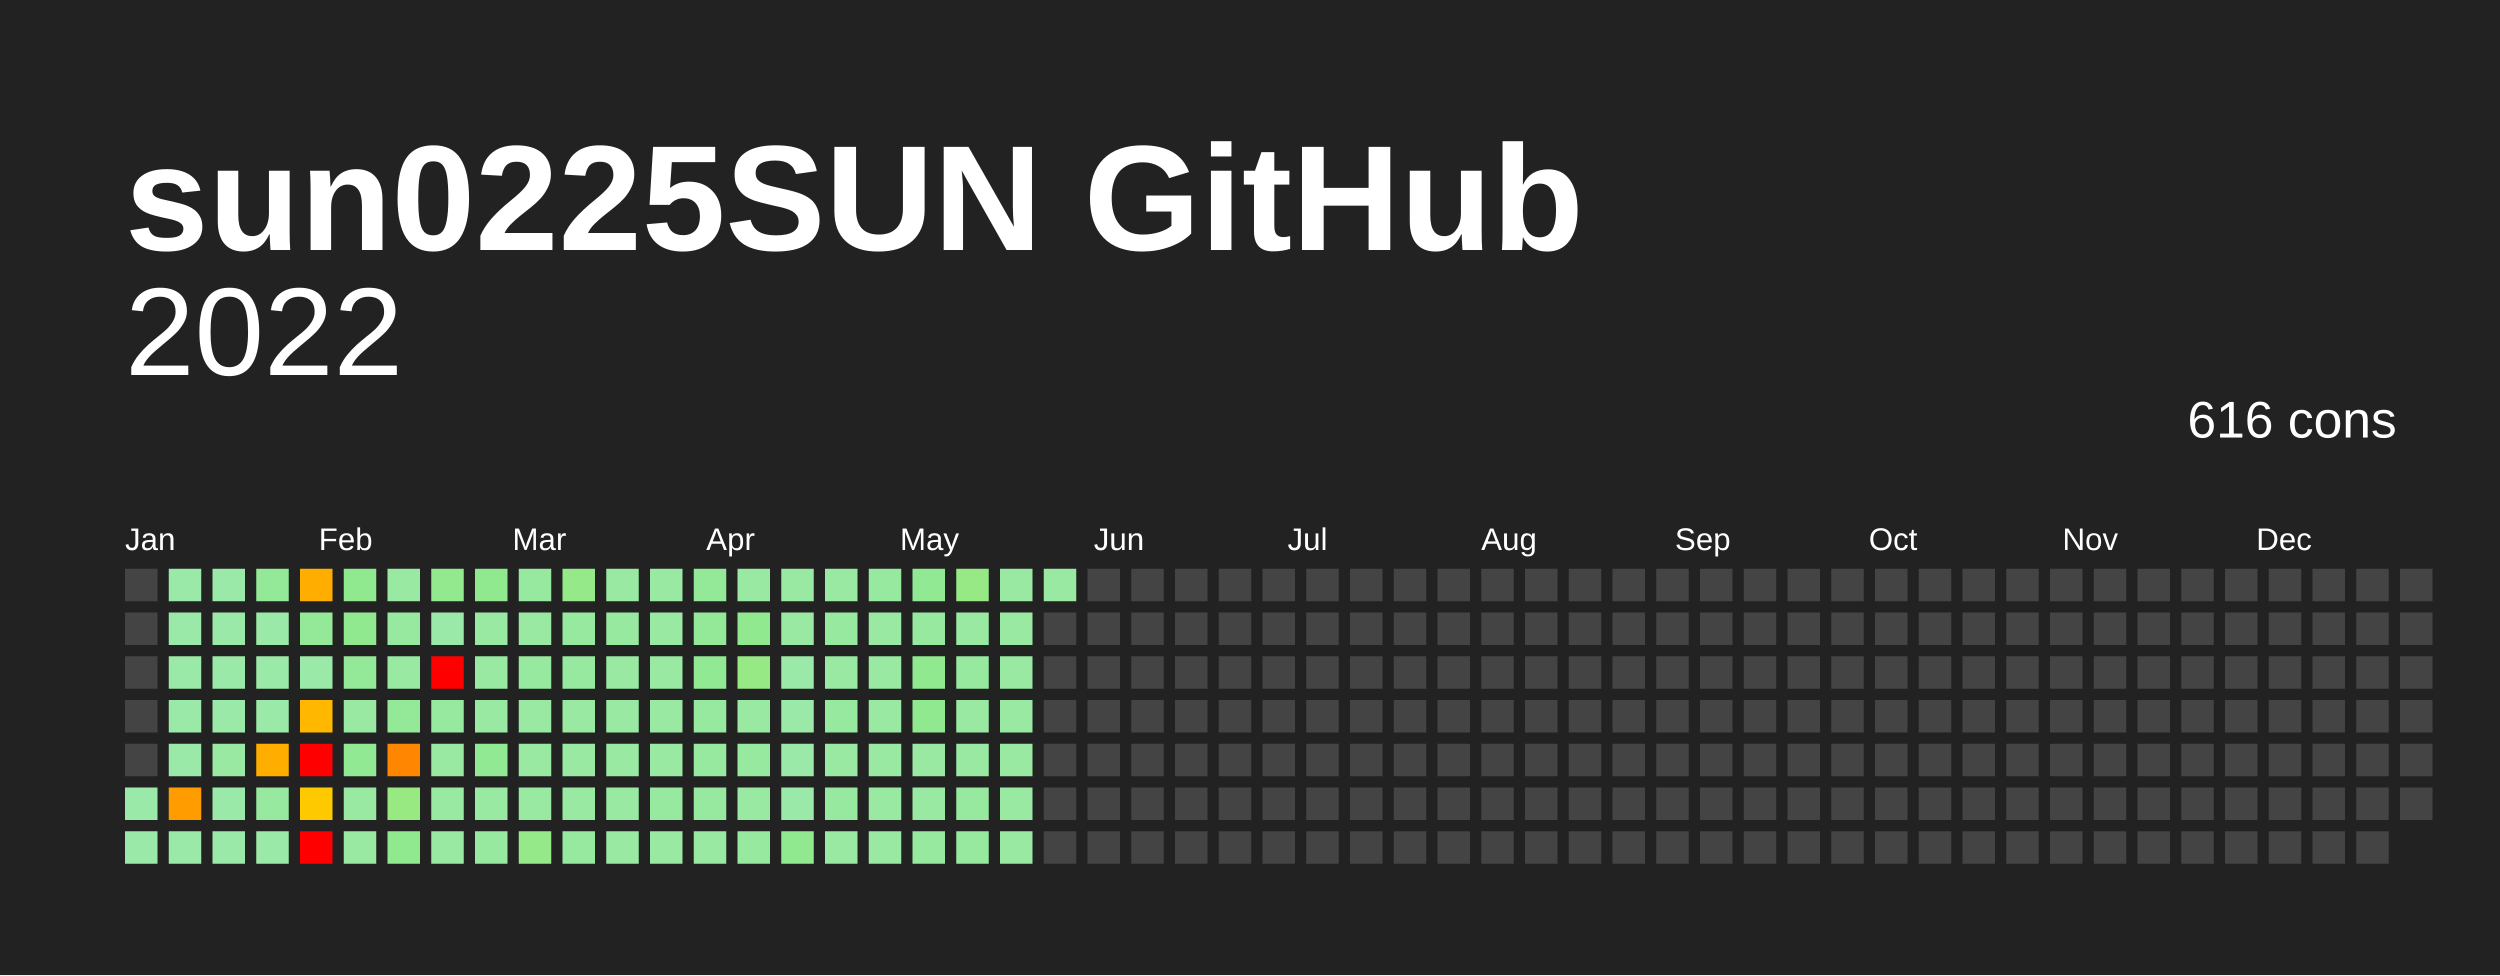
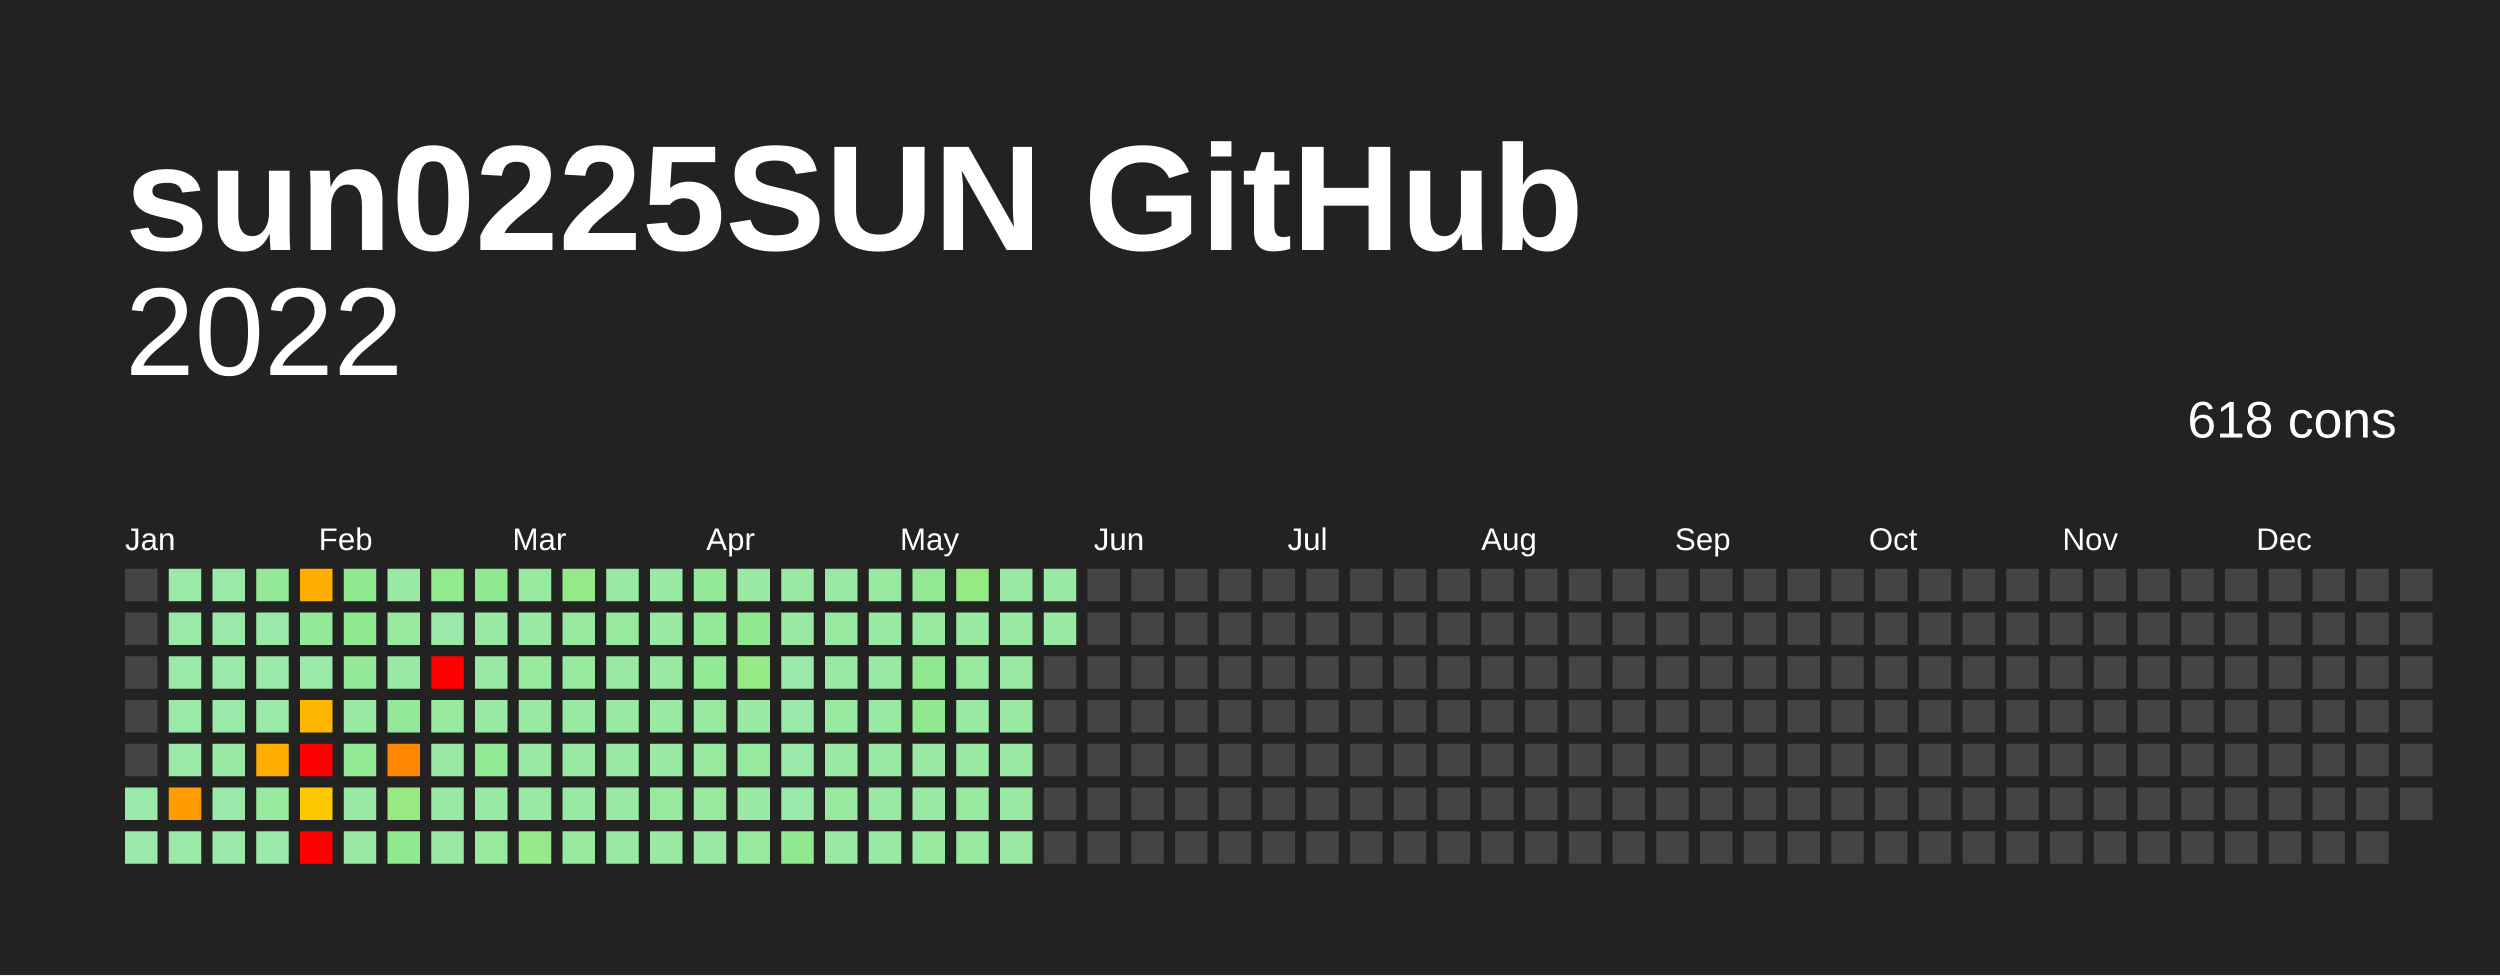
<svg xmlns="http://www.w3.org/2000/svg" baseProfile="full" height="78mm" version="1.1" viewBox="0,0,200,78" width="200mm">
  <defs />
  <rect fill="#222222" height="78" width="200" x="0" y="0" />
  <text fill="#FFFFFF" style="font-size:12px; font-family:Arial; font-weight:bold;" x="10" y="20">sun0225SUN GitHub</text>
  <text alignment-baseline="hanging" fill="#FFFFFF" style="font-size:10.0px; font-family:Arial;" x="10" y="30">2022</text>
-   <text alignment-baseline="hanging" fill="#FFFFFF" style="font-size:4.125px; font-family:Arial;" x="175" y="35">616 cons</text>
+   <text alignment-baseline="hanging" fill="#FFFFFF" style="font-size:4.125px; font-family:Arial;" x="175" y="35">618 cons</text>
  <text fill="#FFFFFF" style="font-size:2.5px; font-family:Arial" x="10.0" y="44">Jan</text>
  <text fill="#FFFFFF" style="font-size:2.5px; font-family:Arial" x="25.5" y="44">Feb</text>
  <text fill="#FFFFFF" style="font-size:2.5px; font-family:Arial" x="41.0" y="44">Mar</text>
  <text fill="#FFFFFF" style="font-size:2.5px; font-family:Arial" x="56.5" y="44">Apr</text>
  <text fill="#FFFFFF" style="font-size:2.5px; font-family:Arial" x="72.0" y="44">May</text>
  <text fill="#FFFFFF" style="font-size:2.5px; font-family:Arial" x="87.5" y="44">Jun</text>
  <text fill="#FFFFFF" style="font-size:2.5px; font-family:Arial" x="103.0" y="44">Jul</text>
  <text fill="#FFFFFF" style="font-size:2.5px; font-family:Arial" x="118.5" y="44">Aug</text>
  <text fill="#FFFFFF" style="font-size:2.5px; font-family:Arial" x="134.0" y="44">Sep</text>
  <text fill="#FFFFFF" style="font-size:2.5px; font-family:Arial" x="149.5" y="44">Oct</text>
  <text fill="#FFFFFF" style="font-size:2.5px; font-family:Arial" x="165.0" y="44">Nov</text>
  <text fill="#FFFFFF" style="font-size:2.5px; font-family:Arial" x="180.5" y="44">Dec</text>
  <rect fill="#444444" height="2.6" width="2.6" x="10.0" y="45.5" />
  <rect fill="#444444" height="2.6" width="2.6" x="10.0" y="49.0" />
  <rect fill="#444444" height="2.6" width="2.6" x="10.0" y="52.5" />
  <rect fill="#444444" height="2.6" width="2.6" x="10.0" y="56.0" />
  <rect fill="#444444" height="2.6" width="2.6" x="10.0" y="59.5" />
  <rect fill="#9be9a8" height="2.6" width="2.6" x="10.0" y="63.0" />
  <rect fill="#9be9a8" height="2.6" width="2.6" x="10.0" y="66.5" />
  <rect fill="#9be9a8" height="2.6" width="2.6" x="13.5" y="45.5" />
  <rect fill="#9be9a8" height="2.6" width="2.6" x="13.5" y="49.0" />
  <rect fill="#9be9a8" height="2.6" width="2.6" x="13.5" y="52.5" />
  <rect fill="#9be9a8" height="2.6" width="2.6" x="13.5" y="56.0" />
  <rect fill="#9be9a8" height="2.6" width="2.6" x="13.5" y="59.5" />
  <rect fill="#ff9d00" height="2.6" width="2.6" x="13.5" y="63.0" />
  <rect fill="#9be9a8" height="2.6" width="2.6" x="13.5" y="66.5" />
  <rect fill="#9be9a8" height="2.6" width="2.6" x="17.0" y="45.5" />
  <rect fill="#9be9a8" height="2.6" width="2.6" x="17.0" y="49.0" />
  <rect fill="#9be9a8" height="2.6" width="2.6" x="17.0" y="52.5" />
  <rect fill="#9be9a8" height="2.6" width="2.6" x="17.0" y="56.0" />
  <rect fill="#99e9a3" height="2.6" width="2.6" x="17.0" y="59.5" />
  <rect fill="#9be9a8" height="2.6" width="2.6" x="17.0" y="63.0" />
  <rect fill="#9be9a8" height="2.6" width="2.6" x="17.0" y="66.5" />
  <rect fill="#94e999" height="2.6" width="2.6" x="20.5" y="45.5" />
  <rect fill="#9be9a8" height="2.6" width="2.6" x="20.5" y="49.0" />
  <rect fill="#9be9a8" height="2.6" width="2.6" x="20.5" y="52.5" />
  <rect fill="#9be9a8" height="2.6" width="2.6" x="20.5" y="56.0" />
  <rect fill="#ffae00" height="2.6" width="2.6" x="20.5" y="59.5" />
  <rect fill="#96e99e" height="2.6" width="2.6" x="20.5" y="63.0" />
  <rect fill="#9be9a8" height="2.6" width="2.6" x="20.5" y="66.5" />
  <rect fill="#ffae00" height="2.6" width="2.6" x="24.0" y="45.5" />
  <rect fill="#94e999" height="2.6" width="2.6" x="24.0" y="49.0" />
  <rect fill="#9be9a8" height="2.6" width="2.6" x="24.0" y="52.5" />
  <rect fill="#ffb700" height="2.6" width="2.6" x="24.0" y="56.0" />
  <rect fill="red" height="2.6" width="2.6" x="24.0" y="59.5" />
  <rect fill="#ffc900" height="2.6" width="2.6" x="24.0" y="63.0" />
  <rect fill="red" height="2.6" width="2.6" x="24.0" y="66.5" />
  <rect fill="#91e98f" height="2.6" width="2.6" x="27.5" y="45.5" />
  <rect fill="#91e98f" height="2.6" width="2.6" x="27.5" y="49.0" />
  <rect fill="#94e999" height="2.6" width="2.6" x="27.5" y="52.5" />
  <rect fill="#99e9a3" height="2.6" width="2.6" x="27.5" y="56.0" />
  <rect fill="#92e993" height="2.6" width="2.6" x="27.5" y="59.5" />
  <rect fill="#99e9a3" height="2.6" width="2.6" x="27.5" y="63.0" />
  <rect fill="#99e9a3" height="2.6" width="2.6" x="27.5" y="66.5" />
  <rect fill="#99e9a3" height="2.6" width="2.6" x="31.0" y="45.5" />
  <rect fill="#96e99e" height="2.6" width="2.6" x="31.0" y="49.0" />
  <rect fill="#99e9a3" height="2.6" width="2.6" x="31.0" y="52.5" />
  <rect fill="#94e999" height="2.6" width="2.6" x="31.0" y="56.0" />
  <rect fill="#ff8600" height="2.6" width="2.6" x="31.0" y="59.5" />
  <rect fill="#99e983" height="2.6" width="2.6" x="31.0" y="63.0" />
  <rect fill="#91e98f" height="2.6" width="2.6" x="31.0" y="66.5" />
  <rect fill="#93e98d" height="2.6" width="2.6" x="34.5" y="45.5" />
  <rect fill="#9be9a8" height="2.6" width="2.6" x="34.5" y="49.0" />
  <rect fill="red" height="2.6" width="2.6" x="34.5" y="52.5" />
  <rect fill="#96e99e" height="2.6" width="2.6" x="34.5" y="56.0" />
  <rect fill="#99e9a3" height="2.6" width="2.6" x="34.5" y="59.5" />
  <rect fill="#99e9a3" height="2.6" width="2.6" x="34.5" y="63.0" />
  <rect fill="#99e9a3" height="2.6" width="2.6" x="34.5" y="66.5" />
  <rect fill="#91e98f" height="2.6" width="2.6" x="38.0" y="45.5" />
  <rect fill="#99e9a3" height="2.6" width="2.6" x="38.0" y="49.0" />
  <rect fill="#99e9a3" height="2.6" width="2.6" x="38.0" y="52.5" />
  <rect fill="#99e9a3" height="2.6" width="2.6" x="38.0" y="56.0" />
  <rect fill="#92e993" height="2.6" width="2.6" x="38.0" y="59.5" />
  <rect fill="#99e9a3" height="2.6" width="2.6" x="38.0" y="63.0" />
  <rect fill="#96e99e" height="2.6" width="2.6" x="38.0" y="66.5" />
  <rect fill="#96e99e" height="2.6" width="2.6" x="41.5" y="45.5" />
  <rect fill="#99e9a3" height="2.6" width="2.6" x="41.5" y="49.0" />
  <rect fill="#96e99e" height="2.6" width="2.6" x="41.5" y="52.5" />
  <rect fill="#99e9a3" height="2.6" width="2.6" x="41.5" y="56.0" />
  <rect fill="#99e9a3" height="2.6" width="2.6" x="41.5" y="59.5" />
  <rect fill="#99e9a3" height="2.6" width="2.6" x="41.5" y="63.0" />
  <rect fill="#95e988" height="2.6" width="2.6" x="41.5" y="66.5" />
  <rect fill="#95e988" height="2.6" width="2.6" x="45.0" y="45.5" />
  <rect fill="#96e99e" height="2.6" width="2.6" x="45.0" y="49.0" />
  <rect fill="#96e99e" height="2.6" width="2.6" x="45.0" y="52.5" />
  <rect fill="#99e9a3" height="2.6" width="2.6" x="45.0" y="56.0" />
  <rect fill="#99e9a3" height="2.6" width="2.6" x="45.0" y="59.5" />
  <rect fill="#99e9a3" height="2.6" width="2.6" x="45.0" y="63.0" />
  <rect fill="#96e99e" height="2.6" width="2.6" x="45.0" y="66.5" />
  <rect fill="#99e9a3" height="2.6" width="2.6" x="48.5" y="45.5" />
  <rect fill="#96e99e" height="2.6" width="2.6" x="48.5" y="49.0" />
  <rect fill="#99e9a3" height="2.6" width="2.6" x="48.5" y="52.5" />
  <rect fill="#99e9a3" height="2.6" width="2.6" x="48.5" y="56.0" />
  <rect fill="#99e9a3" height="2.6" width="2.6" x="48.5" y="59.5" />
  <rect fill="#99e9a3" height="2.6" width="2.6" x="48.5" y="63.0" />
  <rect fill="#99e9a3" height="2.6" width="2.6" x="48.5" y="66.5" />
  <rect fill="#99e9a3" height="2.6" width="2.6" x="52.0" y="45.5" />
  <rect fill="#99e9a3" height="2.6" width="2.6" x="52.0" y="49.0" />
  <rect fill="#99e9a3" height="2.6" width="2.6" x="52.0" y="52.5" />
  <rect fill="#99e9a3" height="2.6" width="2.6" x="52.0" y="56.0" />
  <rect fill="#99e9a3" height="2.6" width="2.6" x="52.0" y="59.5" />
  <rect fill="#96e99e" height="2.6" width="2.6" x="52.0" y="63.0" />
  <rect fill="#99e9a3" height="2.6" width="2.6" x="52.0" y="66.5" />
  <rect fill="#94e999" height="2.6" width="2.6" x="55.5" y="45.5" />
  <rect fill="#94e999" height="2.6" width="2.6" x="55.5" y="49.0" />
  <rect fill="#92e993" height="2.6" width="2.6" x="55.5" y="52.5" />
  <rect fill="#96e99e" height="2.6" width="2.6" x="55.5" y="56.0" />
  <rect fill="#96e99e" height="2.6" width="2.6" x="55.5" y="59.5" />
  <rect fill="#96e99e" height="2.6" width="2.6" x="55.5" y="63.0" />
  <rect fill="#99e9a3" height="2.6" width="2.6" x="55.5" y="66.5" />
  <rect fill="#99e9a3" height="2.6" width="2.6" x="59.0" y="45.5" />
  <rect fill="#91e98f" height="2.6" width="2.6" x="59.0" y="49.0" />
  <rect fill="#97e986" height="2.6" width="2.6" x="59.0" y="52.5" />
  <rect fill="#99e9a3" height="2.6" width="2.6" x="59.0" y="56.0" />
  <rect fill="#96e99e" height="2.6" width="2.6" x="59.0" y="59.5" />
  <rect fill="#99e9a3" height="2.6" width="2.6" x="59.0" y="63.0" />
  <rect fill="#96e99e" height="2.6" width="2.6" x="59.0" y="66.5" />
  <rect fill="#99e9a3" height="2.6" width="2.6" x="62.5" y="45.5" />
  <rect fill="#99e9a3" height="2.6" width="2.6" x="62.5" y="49.0" />
  <rect fill="#9be9a8" height="2.6" width="2.6" x="62.5" y="52.5" />
  <rect fill="#9be9a8" height="2.6" width="2.6" x="62.5" y="56.0" />
  <rect fill="#9be9a8" height="2.6" width="2.6" x="62.5" y="59.5" />
  <rect fill="#9be9a8" height="2.6" width="2.6" x="62.5" y="63.0" />
  <rect fill="#91e98f" height="2.6" width="2.6" x="62.5" y="66.5" />
  <rect fill="#99e9a3" height="2.6" width="2.6" x="66.0" y="45.5" />
  <rect fill="#96e99e" height="2.6" width="2.6" x="66.0" y="49.0" />
  <rect fill="#99e9a3" height="2.6" width="2.6" x="66.0" y="52.5" />
  <rect fill="#96e99e" height="2.6" width="2.6" x="66.0" y="56.0" />
  <rect fill="#99e9a3" height="2.6" width="2.6" x="66.0" y="59.5" />
  <rect fill="#96e99e" height="2.6" width="2.6" x="66.0" y="63.0" />
  <rect fill="#99e9a3" height="2.6" width="2.6" x="66.0" y="66.5" />
  <rect fill="#96e99e" height="2.6" width="2.6" x="69.5" y="45.5" />
  <rect fill="#99e9a3" height="2.6" width="2.6" x="69.5" y="49.0" />
  <rect fill="#99e9a3" height="2.6" width="2.6" x="69.5" y="52.5" />
  <rect fill="#99e9a3" height="2.6" width="2.6" x="69.5" y="56.0" />
  <rect fill="#99e9a3" height="2.6" width="2.6" x="69.5" y="59.5" />
  <rect fill="#99e9a3" height="2.6" width="2.6" x="69.5" y="63.0" />
  <rect fill="#99e9a3" height="2.6" width="2.6" x="69.5" y="66.5" />
  <rect fill="#92e993" height="2.6" width="2.6" x="73.0" y="45.5" />
  <rect fill="#96e99e" height="2.6" width="2.6" x="73.0" y="49.0" />
  <rect fill="#91e98f" height="2.6" width="2.6" x="73.0" y="52.5" />
  <rect fill="#91e98f" height="2.6" width="2.6" x="73.0" y="56.0" />
  <rect fill="#99e9a3" height="2.6" width="2.6" x="73.0" y="59.5" />
  <rect fill="#99e9a3" height="2.6" width="2.6" x="73.0" y="63.0" />
  <rect fill="#96e99e" height="2.6" width="2.6" x="73.0" y="66.5" />
  <rect fill="#97e986" height="2.6" width="2.6" x="76.5" y="45.5" />
  <rect fill="#99e9a3" height="2.6" width="2.6" x="76.5" y="49.0" />
  <rect fill="#96e99e" height="2.6" width="2.6" x="76.5" y="52.5" />
  <rect fill="#99e9a3" height="2.6" width="2.6" x="76.5" y="56.0" />
  <rect fill="#99e9a3" height="2.6" width="2.6" x="76.5" y="59.5" />
  <rect fill="#96e99e" height="2.6" width="2.6" x="76.5" y="63.0" />
  <rect fill="#96e99e" height="2.6" width="2.6" x="76.5" y="66.5" />
  <rect fill="#99e9a3" height="2.6" width="2.6" x="80.0" y="45.5" />
  <rect fill="#99e9a3" height="2.6" width="2.6" x="80.0" y="49.0" />
  <rect fill="#99e9a3" height="2.6" width="2.6" x="80.0" y="52.5" />
  <rect fill="#99e9a3" height="2.6" width="2.6" x="80.0" y="56.0" />
  <rect fill="#99e9a3" height="2.6" width="2.6" x="80.0" y="59.5" />
  <rect fill="#99e9a3" height="2.6" width="2.6" x="80.0" y="63.0" />
  <rect fill="#99e9a3" height="2.6" width="2.6" x="80.0" y="66.5" />
  <rect fill="#99e9a3" height="2.6" width="2.6" x="83.5" y="45.5" />
-   <rect fill="#444444" height="2.6" width="2.6" x="83.5" y="49.0" />
+   <rect fill="#99e9a3" height="2.6" width="2.6" x="83.5" y="49.0" />
  <rect fill="#444444" height="2.6" width="2.6" x="83.5" y="52.5" />
  <rect fill="#444444" height="2.6" width="2.6" x="83.5" y="56.0" />
  <rect fill="#444444" height="2.6" width="2.6" x="83.5" y="59.5" />
  <rect fill="#444444" height="2.6" width="2.6" x="83.5" y="63.0" />
  <rect fill="#444444" height="2.6" width="2.6" x="83.5" y="66.5" />
  <rect fill="#444444" height="2.6" width="2.6" x="87.0" y="45.5" />
  <rect fill="#444444" height="2.6" width="2.6" x="87.0" y="49.0" />
  <rect fill="#444444" height="2.6" width="2.6" x="87.0" y="52.5" />
  <rect fill="#444444" height="2.6" width="2.6" x="87.0" y="56.0" />
  <rect fill="#444444" height="2.6" width="2.6" x="87.0" y="59.5" />
  <rect fill="#444444" height="2.6" width="2.6" x="87.0" y="63.0" />
  <rect fill="#444444" height="2.6" width="2.6" x="87.0" y="66.5" />
  <rect fill="#444444" height="2.6" width="2.6" x="90.5" y="45.5" />
  <rect fill="#444444" height="2.6" width="2.6" x="90.5" y="49.0" />
  <rect fill="#444444" height="2.6" width="2.6" x="90.5" y="52.5" />
  <rect fill="#444444" height="2.6" width="2.6" x="90.5" y="56.0" />
  <rect fill="#444444" height="2.6" width="2.6" x="90.5" y="59.5" />
  <rect fill="#444444" height="2.6" width="2.6" x="90.5" y="63.0" />
  <rect fill="#444444" height="2.6" width="2.6" x="90.5" y="66.5" />
  <rect fill="#444444" height="2.6" width="2.6" x="94.0" y="45.5" />
  <rect fill="#444444" height="2.6" width="2.6" x="94.0" y="49.0" />
  <rect fill="#444444" height="2.6" width="2.6" x="94.0" y="52.5" />
  <rect fill="#444444" height="2.6" width="2.6" x="94.0" y="56.0" />
  <rect fill="#444444" height="2.6" width="2.6" x="94.0" y="59.5" />
  <rect fill="#444444" height="2.6" width="2.6" x="94.0" y="63.0" />
  <rect fill="#444444" height="2.6" width="2.6" x="94.0" y="66.5" />
  <rect fill="#444444" height="2.6" width="2.6" x="97.5" y="45.5" />
  <rect fill="#444444" height="2.6" width="2.6" x="97.5" y="49.0" />
  <rect fill="#444444" height="2.6" width="2.6" x="97.5" y="52.5" />
  <rect fill="#444444" height="2.6" width="2.6" x="97.5" y="56.0" />
  <rect fill="#444444" height="2.6" width="2.6" x="97.5" y="59.5" />
  <rect fill="#444444" height="2.6" width="2.6" x="97.5" y="63.0" />
  <rect fill="#444444" height="2.6" width="2.6" x="97.5" y="66.5" />
  <rect fill="#444444" height="2.6" width="2.6" x="101.0" y="45.5" />
  <rect fill="#444444" height="2.6" width="2.6" x="101.0" y="49.0" />
  <rect fill="#444444" height="2.6" width="2.6" x="101.0" y="52.5" />
  <rect fill="#444444" height="2.6" width="2.6" x="101.0" y="56.0" />
  <rect fill="#444444" height="2.6" width="2.6" x="101.0" y="59.5" />
  <rect fill="#444444" height="2.6" width="2.6" x="101.0" y="63.0" />
  <rect fill="#444444" height="2.6" width="2.6" x="101.0" y="66.5" />
  <rect fill="#444444" height="2.6" width="2.6" x="104.5" y="45.5" />
  <rect fill="#444444" height="2.6" width="2.6" x="104.5" y="49.0" />
  <rect fill="#444444" height="2.6" width="2.6" x="104.5" y="52.5" />
  <rect fill="#444444" height="2.6" width="2.6" x="104.5" y="56.0" />
  <rect fill="#444444" height="2.6" width="2.6" x="104.5" y="59.5" />
  <rect fill="#444444" height="2.6" width="2.6" x="104.5" y="63.0" />
  <rect fill="#444444" height="2.6" width="2.6" x="104.5" y="66.5" />
  <rect fill="#444444" height="2.6" width="2.6" x="108.0" y="45.5" />
  <rect fill="#444444" height="2.6" width="2.6" x="108.0" y="49.0" />
  <rect fill="#444444" height="2.6" width="2.6" x="108.0" y="52.5" />
  <rect fill="#444444" height="2.6" width="2.6" x="108.0" y="56.0" />
  <rect fill="#444444" height="2.6" width="2.6" x="108.0" y="59.5" />
  <rect fill="#444444" height="2.6" width="2.6" x="108.0" y="63.0" />
  <rect fill="#444444" height="2.6" width="2.6" x="108.0" y="66.5" />
  <rect fill="#444444" height="2.6" width="2.6" x="111.5" y="45.5" />
  <rect fill="#444444" height="2.6" width="2.6" x="111.5" y="49.0" />
  <rect fill="#444444" height="2.6" width="2.6" x="111.5" y="52.5" />
  <rect fill="#444444" height="2.6" width="2.6" x="111.5" y="56.0" />
  <rect fill="#444444" height="2.6" width="2.6" x="111.5" y="59.5" />
  <rect fill="#444444" height="2.6" width="2.6" x="111.5" y="63.0" />
  <rect fill="#444444" height="2.6" width="2.6" x="111.5" y="66.5" />
  <rect fill="#444444" height="2.6" width="2.6" x="115.0" y="45.5" />
  <rect fill="#444444" height="2.6" width="2.6" x="115.0" y="49.0" />
  <rect fill="#444444" height="2.6" width="2.6" x="115.0" y="52.5" />
  <rect fill="#444444" height="2.6" width="2.6" x="115.0" y="56.0" />
  <rect fill="#444444" height="2.6" width="2.6" x="115.0" y="59.5" />
  <rect fill="#444444" height="2.6" width="2.6" x="115.0" y="63.0" />
  <rect fill="#444444" height="2.6" width="2.6" x="115.0" y="66.5" />
  <rect fill="#444444" height="2.6" width="2.6" x="118.5" y="45.5" />
  <rect fill="#444444" height="2.6" width="2.6" x="118.5" y="49.0" />
  <rect fill="#444444" height="2.6" width="2.6" x="118.5" y="52.5" />
  <rect fill="#444444" height="2.6" width="2.6" x="118.5" y="56.0" />
  <rect fill="#444444" height="2.6" width="2.6" x="118.5" y="59.5" />
  <rect fill="#444444" height="2.6" width="2.6" x="118.5" y="63.0" />
  <rect fill="#444444" height="2.6" width="2.6" x="118.5" y="66.5" />
  <rect fill="#444444" height="2.6" width="2.6" x="122.0" y="45.5" />
  <rect fill="#444444" height="2.6" width="2.6" x="122.0" y="49.0" />
  <rect fill="#444444" height="2.6" width="2.6" x="122.0" y="52.5" />
  <rect fill="#444444" height="2.6" width="2.6" x="122.0" y="56.0" />
  <rect fill="#444444" height="2.6" width="2.6" x="122.0" y="59.5" />
  <rect fill="#444444" height="2.6" width="2.6" x="122.0" y="63.0" />
  <rect fill="#444444" height="2.6" width="2.6" x="122.0" y="66.5" />
  <rect fill="#444444" height="2.6" width="2.6" x="125.5" y="45.5" />
  <rect fill="#444444" height="2.6" width="2.6" x="125.5" y="49.0" />
  <rect fill="#444444" height="2.6" width="2.6" x="125.5" y="52.5" />
  <rect fill="#444444" height="2.6" width="2.6" x="125.5" y="56.0" />
  <rect fill="#444444" height="2.6" width="2.6" x="125.5" y="59.5" />
  <rect fill="#444444" height="2.6" width="2.6" x="125.5" y="63.0" />
  <rect fill="#444444" height="2.6" width="2.6" x="125.5" y="66.5" />
  <rect fill="#444444" height="2.6" width="2.6" x="129.0" y="45.5" />
  <rect fill="#444444" height="2.6" width="2.6" x="129.0" y="49.0" />
  <rect fill="#444444" height="2.6" width="2.6" x="129.0" y="52.5" />
  <rect fill="#444444" height="2.6" width="2.6" x="129.0" y="56.0" />
  <rect fill="#444444" height="2.6" width="2.6" x="129.0" y="59.5" />
  <rect fill="#444444" height="2.6" width="2.6" x="129.0" y="63.0" />
  <rect fill="#444444" height="2.6" width="2.6" x="129.0" y="66.5" />
  <rect fill="#444444" height="2.6" width="2.6" x="132.5" y="45.5" />
  <rect fill="#444444" height="2.6" width="2.6" x="132.5" y="49.0" />
  <rect fill="#444444" height="2.6" width="2.6" x="132.5" y="52.5" />
  <rect fill="#444444" height="2.6" width="2.6" x="132.5" y="56.0" />
  <rect fill="#444444" height="2.6" width="2.6" x="132.5" y="59.5" />
  <rect fill="#444444" height="2.6" width="2.6" x="132.5" y="63.0" />
  <rect fill="#444444" height="2.6" width="2.6" x="132.5" y="66.5" />
  <rect fill="#444444" height="2.6" width="2.6" x="136.0" y="45.5" />
  <rect fill="#444444" height="2.6" width="2.6" x="136.0" y="49.0" />
  <rect fill="#444444" height="2.6" width="2.6" x="136.0" y="52.5" />
  <rect fill="#444444" height="2.6" width="2.6" x="136.0" y="56.0" />
  <rect fill="#444444" height="2.6" width="2.6" x="136.0" y="59.5" />
  <rect fill="#444444" height="2.6" width="2.6" x="136.0" y="63.0" />
  <rect fill="#444444" height="2.6" width="2.6" x="136.0" y="66.5" />
  <rect fill="#444444" height="2.6" width="2.6" x="139.5" y="45.5" />
  <rect fill="#444444" height="2.6" width="2.6" x="139.5" y="49.0" />
  <rect fill="#444444" height="2.6" width="2.6" x="139.5" y="52.5" />
  <rect fill="#444444" height="2.6" width="2.6" x="139.5" y="56.0" />
  <rect fill="#444444" height="2.6" width="2.6" x="139.5" y="59.5" />
  <rect fill="#444444" height="2.6" width="2.6" x="139.5" y="63.0" />
  <rect fill="#444444" height="2.6" width="2.6" x="139.5" y="66.5" />
  <rect fill="#444444" height="2.6" width="2.6" x="143.0" y="45.5" />
  <rect fill="#444444" height="2.6" width="2.6" x="143.0" y="49.0" />
  <rect fill="#444444" height="2.6" width="2.6" x="143.0" y="52.5" />
  <rect fill="#444444" height="2.6" width="2.6" x="143.0" y="56.0" />
  <rect fill="#444444" height="2.6" width="2.6" x="143.0" y="59.5" />
  <rect fill="#444444" height="2.6" width="2.6" x="143.0" y="63.0" />
  <rect fill="#444444" height="2.6" width="2.6" x="143.0" y="66.5" />
  <rect fill="#444444" height="2.6" width="2.6" x="146.5" y="45.5" />
  <rect fill="#444444" height="2.6" width="2.6" x="146.5" y="49.0" />
  <rect fill="#444444" height="2.6" width="2.6" x="146.5" y="52.5" />
  <rect fill="#444444" height="2.6" width="2.6" x="146.5" y="56.0" />
  <rect fill="#444444" height="2.6" width="2.6" x="146.5" y="59.5" />
  <rect fill="#444444" height="2.6" width="2.6" x="146.5" y="63.0" />
  <rect fill="#444444" height="2.6" width="2.6" x="146.5" y="66.5" />
  <rect fill="#444444" height="2.6" width="2.6" x="150.0" y="45.5" />
  <rect fill="#444444" height="2.6" width="2.6" x="150.0" y="49.0" />
  <rect fill="#444444" height="2.6" width="2.6" x="150.0" y="52.5" />
  <rect fill="#444444" height="2.6" width="2.6" x="150.0" y="56.0" />
  <rect fill="#444444" height="2.6" width="2.6" x="150.0" y="59.5" />
  <rect fill="#444444" height="2.6" width="2.6" x="150.0" y="63.0" />
  <rect fill="#444444" height="2.6" width="2.6" x="150.0" y="66.5" />
  <rect fill="#444444" height="2.6" width="2.6" x="153.5" y="45.5" />
  <rect fill="#444444" height="2.6" width="2.6" x="153.5" y="49.0" />
  <rect fill="#444444" height="2.6" width="2.6" x="153.5" y="52.5" />
  <rect fill="#444444" height="2.6" width="2.6" x="153.5" y="56.0" />
  <rect fill="#444444" height="2.6" width="2.6" x="153.5" y="59.5" />
  <rect fill="#444444" height="2.6" width="2.6" x="153.5" y="63.0" />
  <rect fill="#444444" height="2.6" width="2.6" x="153.5" y="66.5" />
  <rect fill="#444444" height="2.6" width="2.6" x="157.0" y="45.5" />
  <rect fill="#444444" height="2.6" width="2.6" x="157.0" y="49.0" />
  <rect fill="#444444" height="2.6" width="2.6" x="157.0" y="52.5" />
  <rect fill="#444444" height="2.6" width="2.6" x="157.0" y="56.0" />
  <rect fill="#444444" height="2.6" width="2.6" x="157.0" y="59.5" />
  <rect fill="#444444" height="2.6" width="2.6" x="157.0" y="63.0" />
  <rect fill="#444444" height="2.6" width="2.6" x="157.0" y="66.5" />
  <rect fill="#444444" height="2.6" width="2.6" x="160.5" y="45.5" />
  <rect fill="#444444" height="2.6" width="2.6" x="160.5" y="49.0" />
  <rect fill="#444444" height="2.6" width="2.6" x="160.5" y="52.5" />
  <rect fill="#444444" height="2.6" width="2.6" x="160.5" y="56.0" />
  <rect fill="#444444" height="2.6" width="2.6" x="160.5" y="59.5" />
  <rect fill="#444444" height="2.6" width="2.6" x="160.5" y="63.0" />
  <rect fill="#444444" height="2.6" width="2.6" x="160.5" y="66.5" />
  <rect fill="#444444" height="2.6" width="2.6" x="164.0" y="45.5" />
  <rect fill="#444444" height="2.6" width="2.6" x="164.0" y="49.0" />
  <rect fill="#444444" height="2.6" width="2.6" x="164.0" y="52.5" />
  <rect fill="#444444" height="2.6" width="2.6" x="164.0" y="56.0" />
  <rect fill="#444444" height="2.6" width="2.6" x="164.0" y="59.5" />
  <rect fill="#444444" height="2.6" width="2.6" x="164.0" y="63.0" />
  <rect fill="#444444" height="2.6" width="2.6" x="164.0" y="66.5" />
  <rect fill="#444444" height="2.6" width="2.6" x="167.5" y="45.5" />
  <rect fill="#444444" height="2.6" width="2.6" x="167.5" y="49.0" />
  <rect fill="#444444" height="2.6" width="2.6" x="167.5" y="52.5" />
  <rect fill="#444444" height="2.6" width="2.6" x="167.5" y="56.0" />
  <rect fill="#444444" height="2.6" width="2.6" x="167.5" y="59.5" />
  <rect fill="#444444" height="2.6" width="2.6" x="167.5" y="63.0" />
  <rect fill="#444444" height="2.6" width="2.6" x="167.5" y="66.5" />
  <rect fill="#444444" height="2.6" width="2.6" x="171.0" y="45.5" />
  <rect fill="#444444" height="2.6" width="2.6" x="171.0" y="49.0" />
  <rect fill="#444444" height="2.6" width="2.6" x="171.0" y="52.5" />
  <rect fill="#444444" height="2.6" width="2.6" x="171.0" y="56.0" />
  <rect fill="#444444" height="2.6" width="2.6" x="171.0" y="59.5" />
  <rect fill="#444444" height="2.6" width="2.6" x="171.0" y="63.0" />
  <rect fill="#444444" height="2.6" width="2.6" x="171.0" y="66.5" />
  <rect fill="#444444" height="2.6" width="2.6" x="174.5" y="45.5" />
  <rect fill="#444444" height="2.6" width="2.6" x="174.5" y="49.0" />
  <rect fill="#444444" height="2.6" width="2.6" x="174.5" y="52.5" />
  <rect fill="#444444" height="2.6" width="2.6" x="174.5" y="56.0" />
  <rect fill="#444444" height="2.6" width="2.6" x="174.5" y="59.5" />
  <rect fill="#444444" height="2.6" width="2.6" x="174.5" y="63.0" />
  <rect fill="#444444" height="2.6" width="2.6" x="174.5" y="66.5" />
  <rect fill="#444444" height="2.6" width="2.6" x="178.0" y="45.5" />
  <rect fill="#444444" height="2.6" width="2.6" x="178.0" y="49.0" />
  <rect fill="#444444" height="2.6" width="2.6" x="178.0" y="52.5" />
  <rect fill="#444444" height="2.6" width="2.6" x="178.0" y="56.0" />
  <rect fill="#444444" height="2.6" width="2.6" x="178.0" y="59.5" />
  <rect fill="#444444" height="2.6" width="2.6" x="178.0" y="63.0" />
  <rect fill="#444444" height="2.6" width="2.6" x="178.0" y="66.5" />
  <rect fill="#444444" height="2.6" width="2.6" x="181.5" y="45.5" />
  <rect fill="#444444" height="2.6" width="2.6" x="181.5" y="49.0" />
  <rect fill="#444444" height="2.6" width="2.6" x="181.5" y="52.5" />
  <rect fill="#444444" height="2.6" width="2.6" x="181.5" y="56.0" />
  <rect fill="#444444" height="2.6" width="2.6" x="181.5" y="59.5" />
  <rect fill="#444444" height="2.6" width="2.6" x="181.5" y="63.0" />
  <rect fill="#444444" height="2.6" width="2.6" x="181.5" y="66.5" />
  <rect fill="#444444" height="2.6" width="2.6" x="185.0" y="45.5" />
  <rect fill="#444444" height="2.6" width="2.6" x="185.0" y="49.0" />
  <rect fill="#444444" height="2.6" width="2.6" x="185.0" y="52.5" />
  <rect fill="#444444" height="2.6" width="2.6" x="185.0" y="56.0" />
  <rect fill="#444444" height="2.6" width="2.6" x="185.0" y="59.5" />
  <rect fill="#444444" height="2.6" width="2.6" x="185.0" y="63.0" />
  <rect fill="#444444" height="2.6" width="2.6" x="185.0" y="66.5" />
  <rect fill="#444444" height="2.6" width="2.6" x="188.5" y="45.5" />
  <rect fill="#444444" height="2.6" width="2.6" x="188.5" y="49.0" />
  <rect fill="#444444" height="2.6" width="2.6" x="188.5" y="52.5" />
  <rect fill="#444444" height="2.6" width="2.6" x="188.5" y="56.0" />
  <rect fill="#444444" height="2.6" width="2.6" x="188.5" y="59.5" />
  <rect fill="#444444" height="2.6" width="2.6" x="188.5" y="63.0" />
  <rect fill="#444444" height="2.6" width="2.6" x="188.5" y="66.5" />
  <rect fill="#444444" height="2.6" width="2.6" x="192.0" y="45.5" />
  <rect fill="#444444" height="2.6" width="2.6" x="192.0" y="49.0" />
  <rect fill="#444444" height="2.6" width="2.6" x="192.0" y="52.5" />
  <rect fill="#444444" height="2.6" width="2.6" x="192.0" y="56.0" />
  <rect fill="#444444" height="2.6" width="2.6" x="192.0" y="59.5" />
  <rect fill="#444444" height="2.6" width="2.6" x="192.0" y="63.0" />
</svg>
